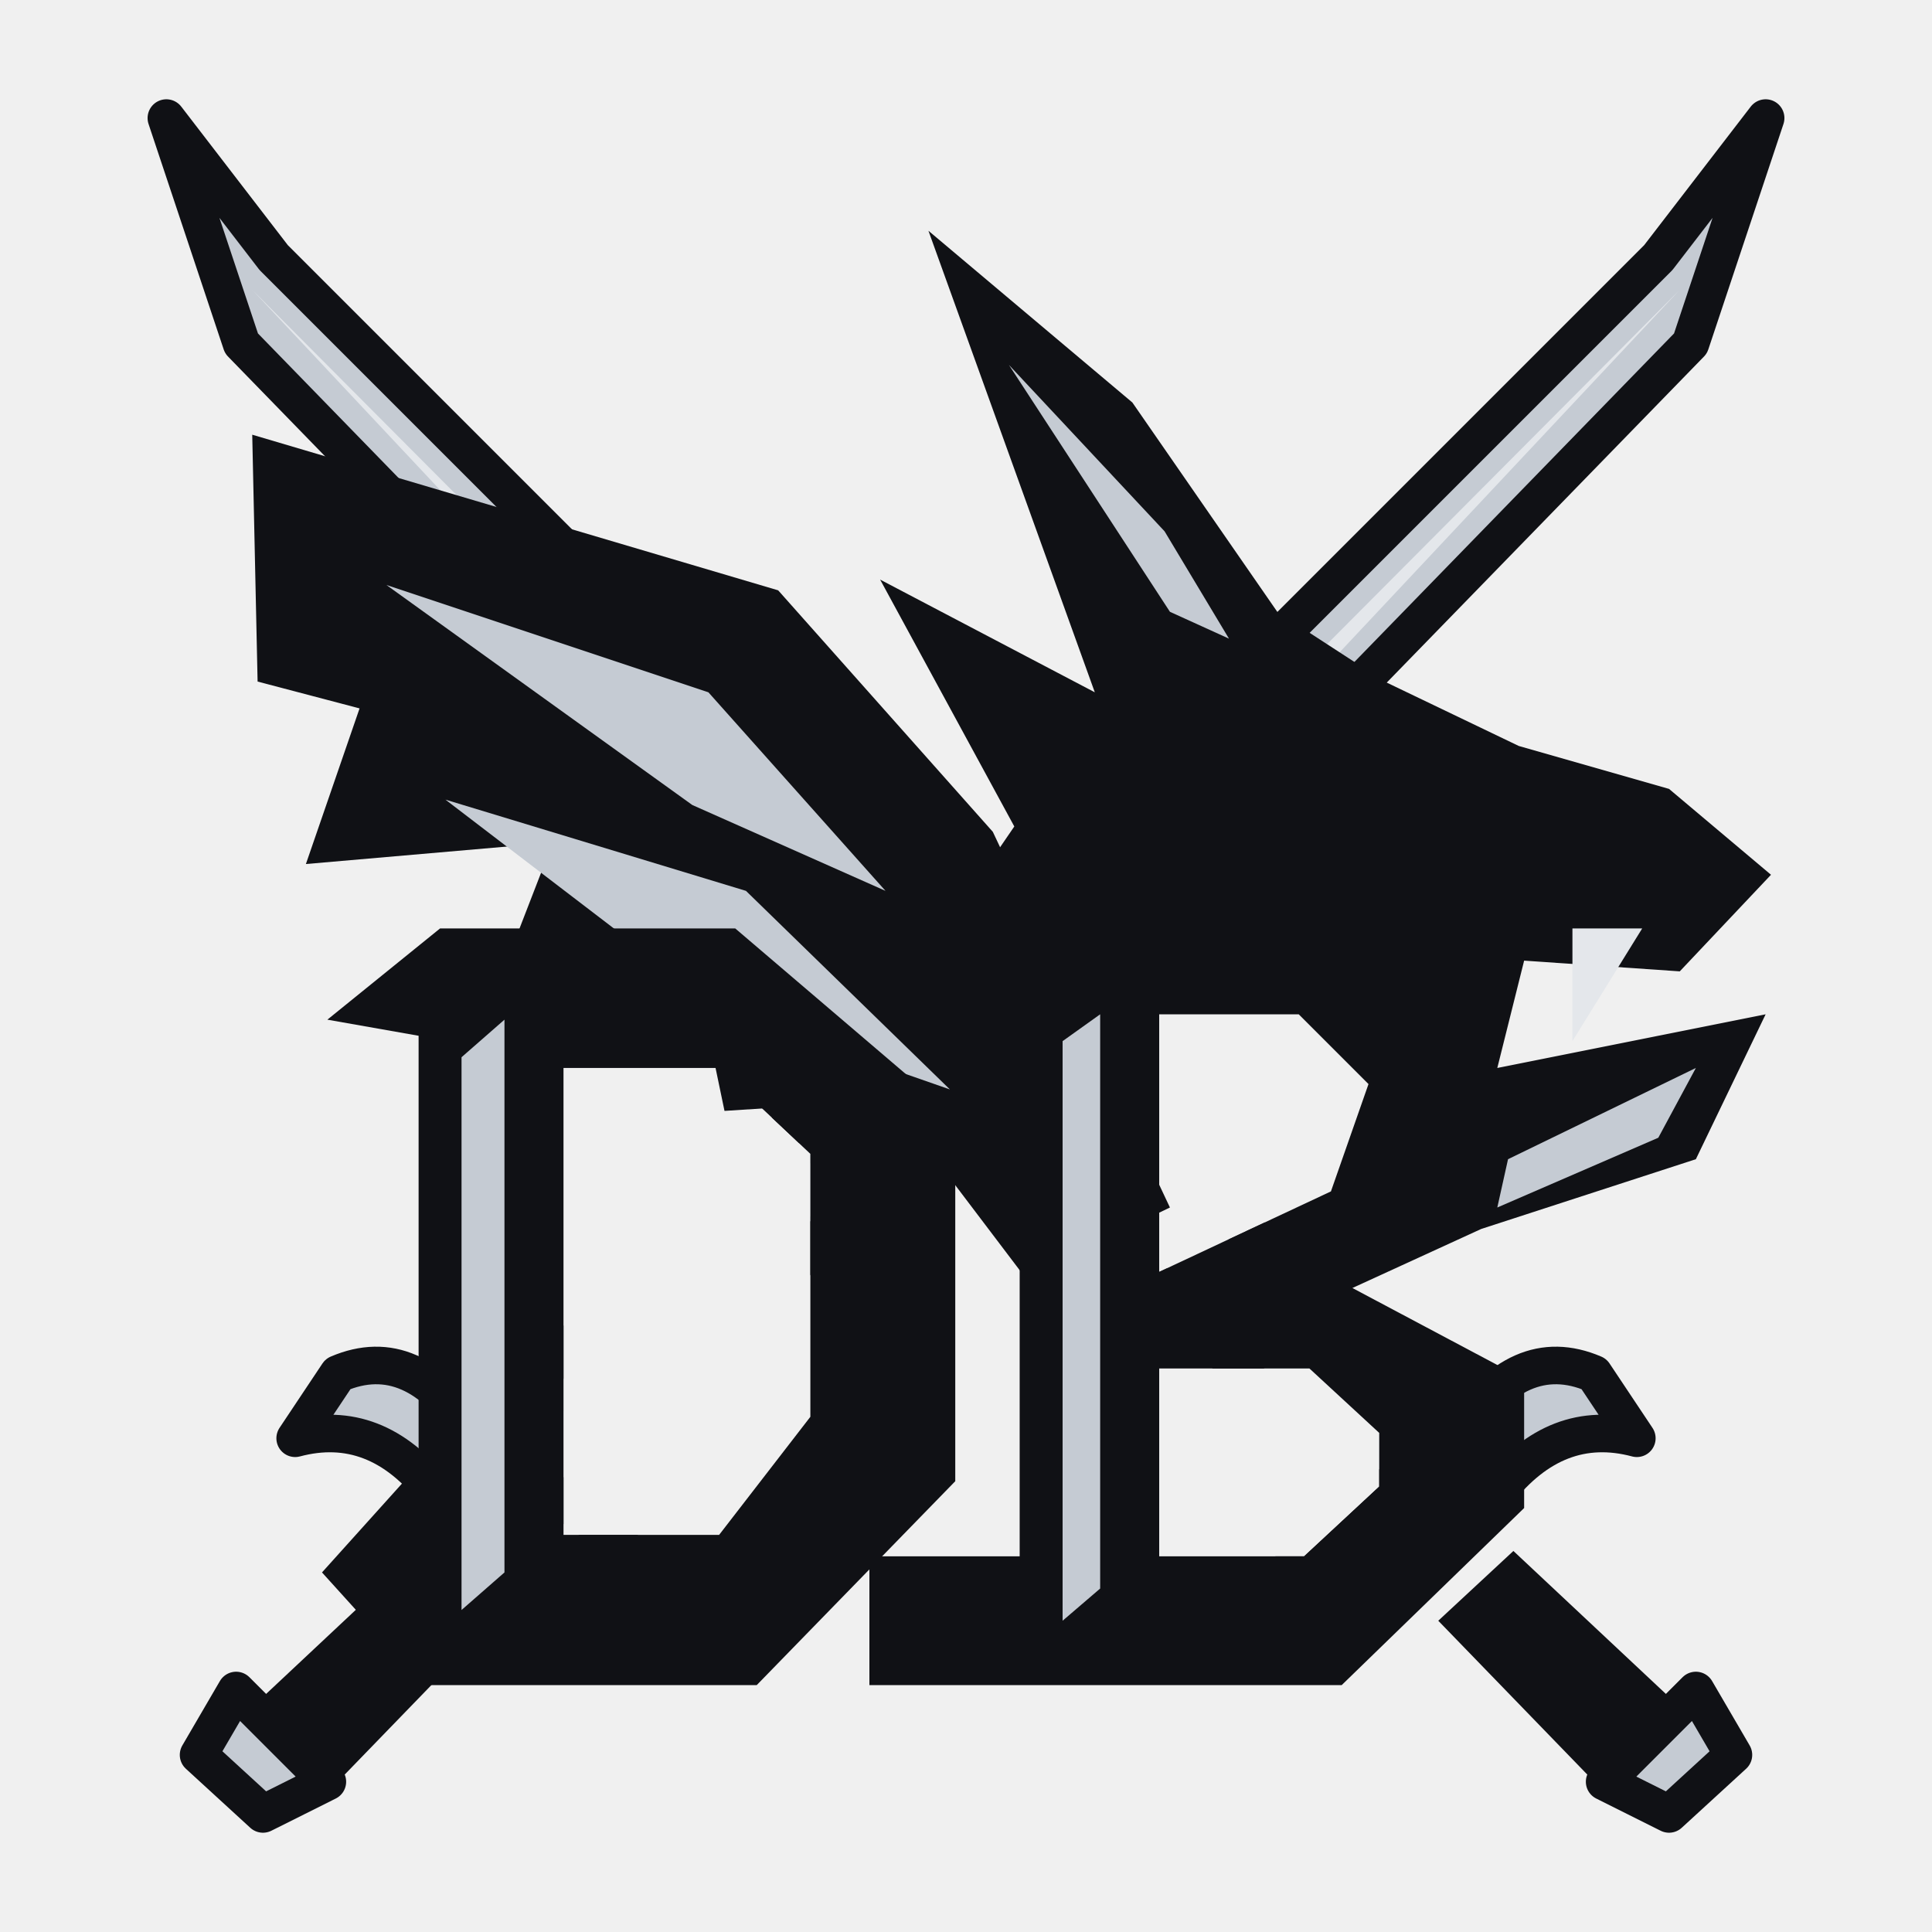
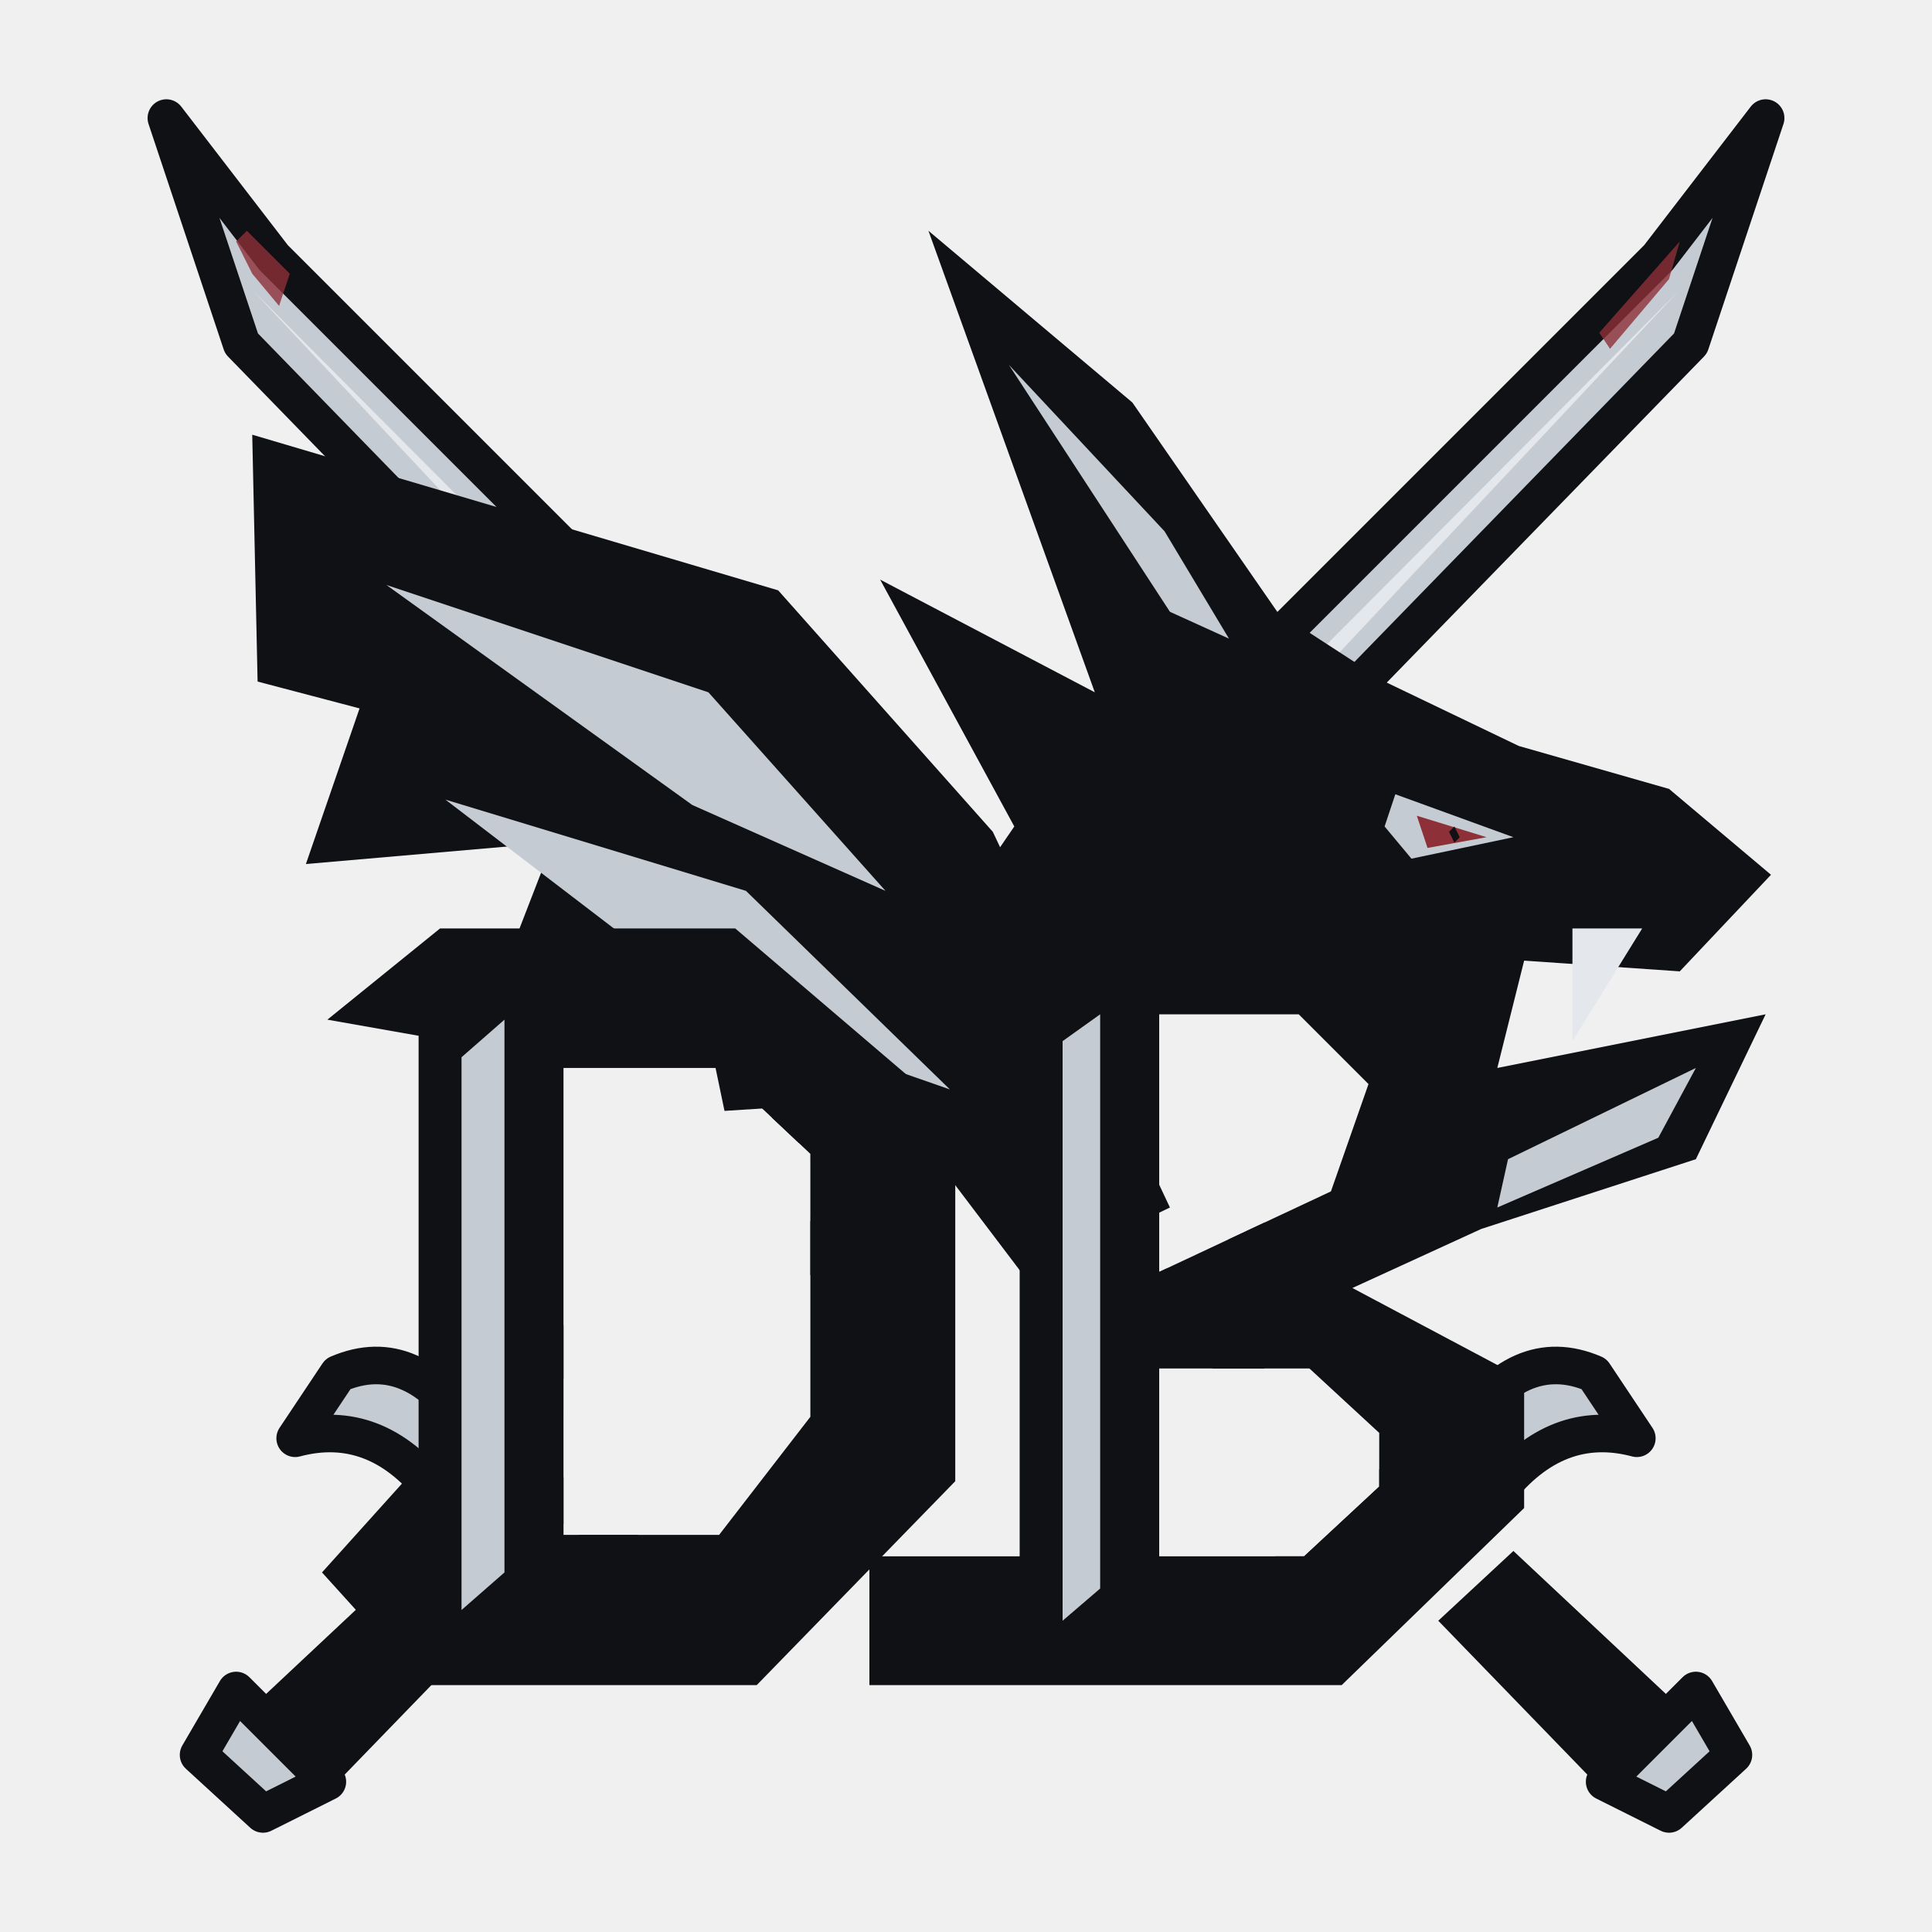
<svg xmlns="http://www.w3.org/2000/svg" viewBox="0 0 360 360" fill="none">
  <defs />
  <g aria-label="Dragon Database Swordslapper Classic logo" transform="translate(0 0) scale(1)" opacity="1">
    <g id="brand-mark-logo-1-01-db-swordslapper-classic-logo-1-db-swordmaw-hybrid-mark" class="brand-mark-logo-1-01-db-swordslapper-classic-logo-1-db-swordmaw-hybrid-mark">
      <defs>
        <mask x="0" y="0" width="360" height="360" id="brand-mark-logo-1-01-db-swordslapper-classic-logo-1-db-swordmaw-hybrid-counter-mask" maskUnits="userSpaceOnUse">
          <rect x="0" y="0" width="360" height="360" fill="#FFFFFF" />
          <path fill="#000000" d="M105 199 L134 199 L151 215 L151 264 L134 286 L105 286 Z M216 189 L242 189 L255 202 L248 222 L216 237 Z M216 255 L244 255 L257 267 L257 277 L243 290 L216 290 Z" />
        </mask>
      </defs>
      <g fill="#C5CBD3" stroke="#101115" stroke-width="7" stroke-linejoin="round" id="brand-mark-logo-1-01-db-swordslapper-classic-logo-1-db-swordmaw-hybrid-crossed-swords" class="brand-mark-logo-1-01-db-swordslapper-classic-logo-1-db-swordmaw-hybrid-crossed-swords" mask="url(#brand-mark-logo-1-01-db-swordslapper-classic-logo-1-db-swordmaw-hybrid-counter-mask)">
        <path id="brand-mark-logo-1-01-db-swordslapper-classic-logo-1-db-swordmaw-hybrid-right-pointing-blade" class="db-swordmaw-hybrid-sword-blade" d="M84 273 L309 48 L329 22 L315 64 L99 286 Z" />
        <path id="brand-mark-logo-1-01-db-swordslapper-classic-logo-1-db-swordmaw-hybrid-left-pointing-blade" class="db-swordmaw-hybrid-sword-blade" d="M276 273 L51 48 L31 22 L45 64 L261 286 Z" />
        <path fill="#E4E7EB" stroke="none" id="brand-mark-logo-1-01-db-swordslapper-classic-logo-1-db-swordmaw-hybrid-right-blade-fuller" class="db-swordmaw-hybrid-blade-fuller" d="M97 271 L313 54 L100 281 Z" />
+         <path id="brand-mark-logo-1-01-db-swordslapper-classic-logo-1-db-swordmaw-hybrid-right-blade-blood-smear" class="dragon-sword-blood-smear" fill="#8d3038" stroke="none" opacity=".8" d="M298 62L313 45L311 52L300 65Z" />
        <path fill="#E4E7EB" stroke="none" id="brand-mark-logo-1-01-db-swordslapper-classic-logo-1-db-swordmaw-hybrid-left-blade-fuller" class="db-swordmaw-hybrid-blade-fuller" d="M263 271 L47 54 L260 281 Z" />
+         <path id="brand-mark-logo-1-01-db-swordslapper-classic-logo-1-db-swordmaw-hybrid-left-blade-blood-smear" class="dragon-sword-blood-smear" fill="#8d3038" stroke="none" opacity=".8" d="M46 43L54 51L52 57L47 51L44 45Z" />
        <path fill="#101115" stroke="none" id="brand-mark-logo-1-01-db-swordslapper-classic-logo-1-db-swordmaw-hybrid-left-sword-grip" class="db-swordmaw-hybrid-sword-grip" d="M78 289 L92 302 L61 334 L46 319 Z" />
        <path fill="#101115" stroke="none" id="brand-mark-logo-1-01-db-swordslapper-classic-logo-1-db-swordmaw-hybrid-right-sword-grip" class="db-swordmaw-hybrid-sword-grip" d="M282 289 L268 302 L299 334 L314 319 Z" />
        <path id="brand-mark-logo-1-01-db-swordslapper-classic-logo-1-db-swordmaw-hybrid-left-crossguard" class="db-swordmaw-hybrid-sword-crossguard" d="M63 256q14-6 25 11l27 20 9 10-9 10-13-16-21-13q-11-14-26-10Z" />
        <path id="brand-mark-logo-1-01-db-swordslapper-classic-logo-1-db-swordmaw-hybrid-right-crossguard" class="db-swordmaw-hybrid-sword-crossguard" d="M297 256q-14-6-25 11l-27 20-9 10 9 10 13-16 21-13q11-14 26-10Z" />
        <path id="brand-mark-logo-1-01-db-swordslapper-classic-logo-1-db-swordmaw-hybrid-left-pommel" class="db-swordmaw-hybrid-sword-pommel" d="M44 315 L61 332 L49 338 L37 327 Z" />
        <path id="brand-mark-logo-1-01-db-swordslapper-classic-logo-1-db-swordmaw-hybrid-right-pommel" class="db-swordmaw-hybrid-sword-pommel" d="M316 315 L299 332 L311 338 L323 327 Z" />
      </g>
      <path fill="#101115" id="brand-mark-logo-1-01-db-swordslapper-classic-logo-1-db-swordmaw-hybrid-swept-wing" class="brand-mark-logo-1-01-db-swordslapper-classic-logo-1-db-swordmaw-hybrid-swept-wing" d="M47 81 L145 110 L185 155 L218 225 L191 238 L166 205 L135 207 L130 183 L91 188 L103 157 L57 161 L67 132 L48 127 Z" />
      <path fill="#C5CBD3" id="brand-mark-logo-1-01-db-swordslapper-classic-logo-1-db-swordmaw-hybrid-wing-membranes" class="brand-mark-logo-1-01-db-swordslapper-classic-logo-1-db-swordmaw-hybrid-wing-membranes" d="M72 109 L132 129 L165 166 L129 150 Z M83 149 L139 166 L177 203 L134 188 Z" />
      <path fill="#101115" fill-rule="evenodd" id="brand-mark-logo-1-01-db-swordslapper-classic-logo-1-db-swordmaw-hybrid-letter-d" class="brand-mark-logo-1-01-db-swordslapper-classic-logo-1-db-swordmaw-hybrid-letter-d" d="M61 190 L82 173 L137 173 L178 208 L178 276 L141 314 L79 314 L60 293 L78 273 L78 193 Z M105 199 L134 199 L151 215 L151 264 L134 286 L105 286 Z" />
      <path fill="#101115" fill-rule="evenodd" id="brand-mark-logo-1-01-db-swordslapper-classic-logo-1-db-swordmaw-hybrid-dragon-letter-b" class="brand-mark-logo-1-01-db-swordslapper-classic-logo-1-db-swordmaw-hybrid-dragon-letter-b" d="M176 173 L189 154 L164 108 L204 129 L173 43 L211 75 L238 114 L258 127 L283 139 L311 147 L330 163 L313 181 L284 179 L279 199 L329 189 L316 216 L276 229 L252 240 L284 257 L284 281 L250 314 L162 314 L162 290 L190 290 L190 193 Z M216 189 L242 189 L255 202 L248 222 L216 237 Z M216 255 L244 255 L257 267 L257 277 L243 290 L216 290 Z" />
      <path fill="#C5CBD3" id="brand-mark-logo-1-01-db-swordslapper-classic-logo-1-db-swordmaw-hybrid-d-stem-facet" class="db-swordmaw-hybrid-letter-facet" d="M86 197 L94 190 L94 293 L86 300 Z" />
      <path fill="#C5CBD3" id="brand-mark-logo-1-01-db-swordslapper-classic-logo-1-db-swordmaw-hybrid-b-stem-facet" class="db-swordmaw-hybrid-letter-facet" d="M198 194 L205 189 L205 296 L198 302 Z" />
      <path fill="#C5CBD3" id="brand-mark-logo-1-01-db-swordslapper-classic-logo-1-db-swordmaw-hybrid-long-horn-facet" class="brand-mark-logo-1-01-db-swordslapper-classic-logo-1-db-swordmaw-hybrid-long-horn-facet" d="M188 68 L217 99 L229 119 L218 114 Z" />
+       <g id="brand-mark-logo-1-01-db-swordslapper-classic-logo-1-db-swordmaw-hybrid-dragon-eye" class="dragon-logo-eye">
+         <path id="brand-mark-logo-1-01-db-swordslapper-classic-logo-1-db-swordmaw-hybrid-dragon-eye-socket" class="dragon-logo-eye-socket" fill="#C5CBD3" d="M260 148L282 156L263 160L258 154Z" />
+         <path id="brand-mark-logo-1-01-db-swordslapper-classic-logo-1-db-swordmaw-hybrid-dragon-eye-red" class="dragon-logo-eye-red" fill="#8d3038" d="M264 152L277 156L266 158Z" />
+         <path id="brand-mark-logo-1-01-db-swordslapper-classic-logo-1-db-swordmaw-hybrid-dragon-eye-pupil" class="dragon-logo-eye-pupil" fill="#101115" d="M271 154L272 156L271 157L270 155Z" />
+       </g>
      <path fill="#E4E7EB" id="brand-mark-logo-1-01-db-swordslapper-classic-logo-1-db-swordmaw-hybrid-long-fang" class="brand-mark-logo-1-01-db-swordslapper-classic-logo-1-db-swordmaw-hybrid-long-fang" d="M293 173 L306 173 L293 194 Z" />
      <path fill="#C5CBD3" id="brand-mark-logo-1-01-db-swordslapper-classic-logo-1-db-swordmaw-hybrid-broad-jaw-facet" class="brand-mark-logo-1-01-db-swordslapper-classic-logo-1-db-swordmaw-hybrid-broad-jaw-facet" d="M281 216 L316 199 L309 212 L279 225 Z" />
    </g>
  </g>
</svg>
